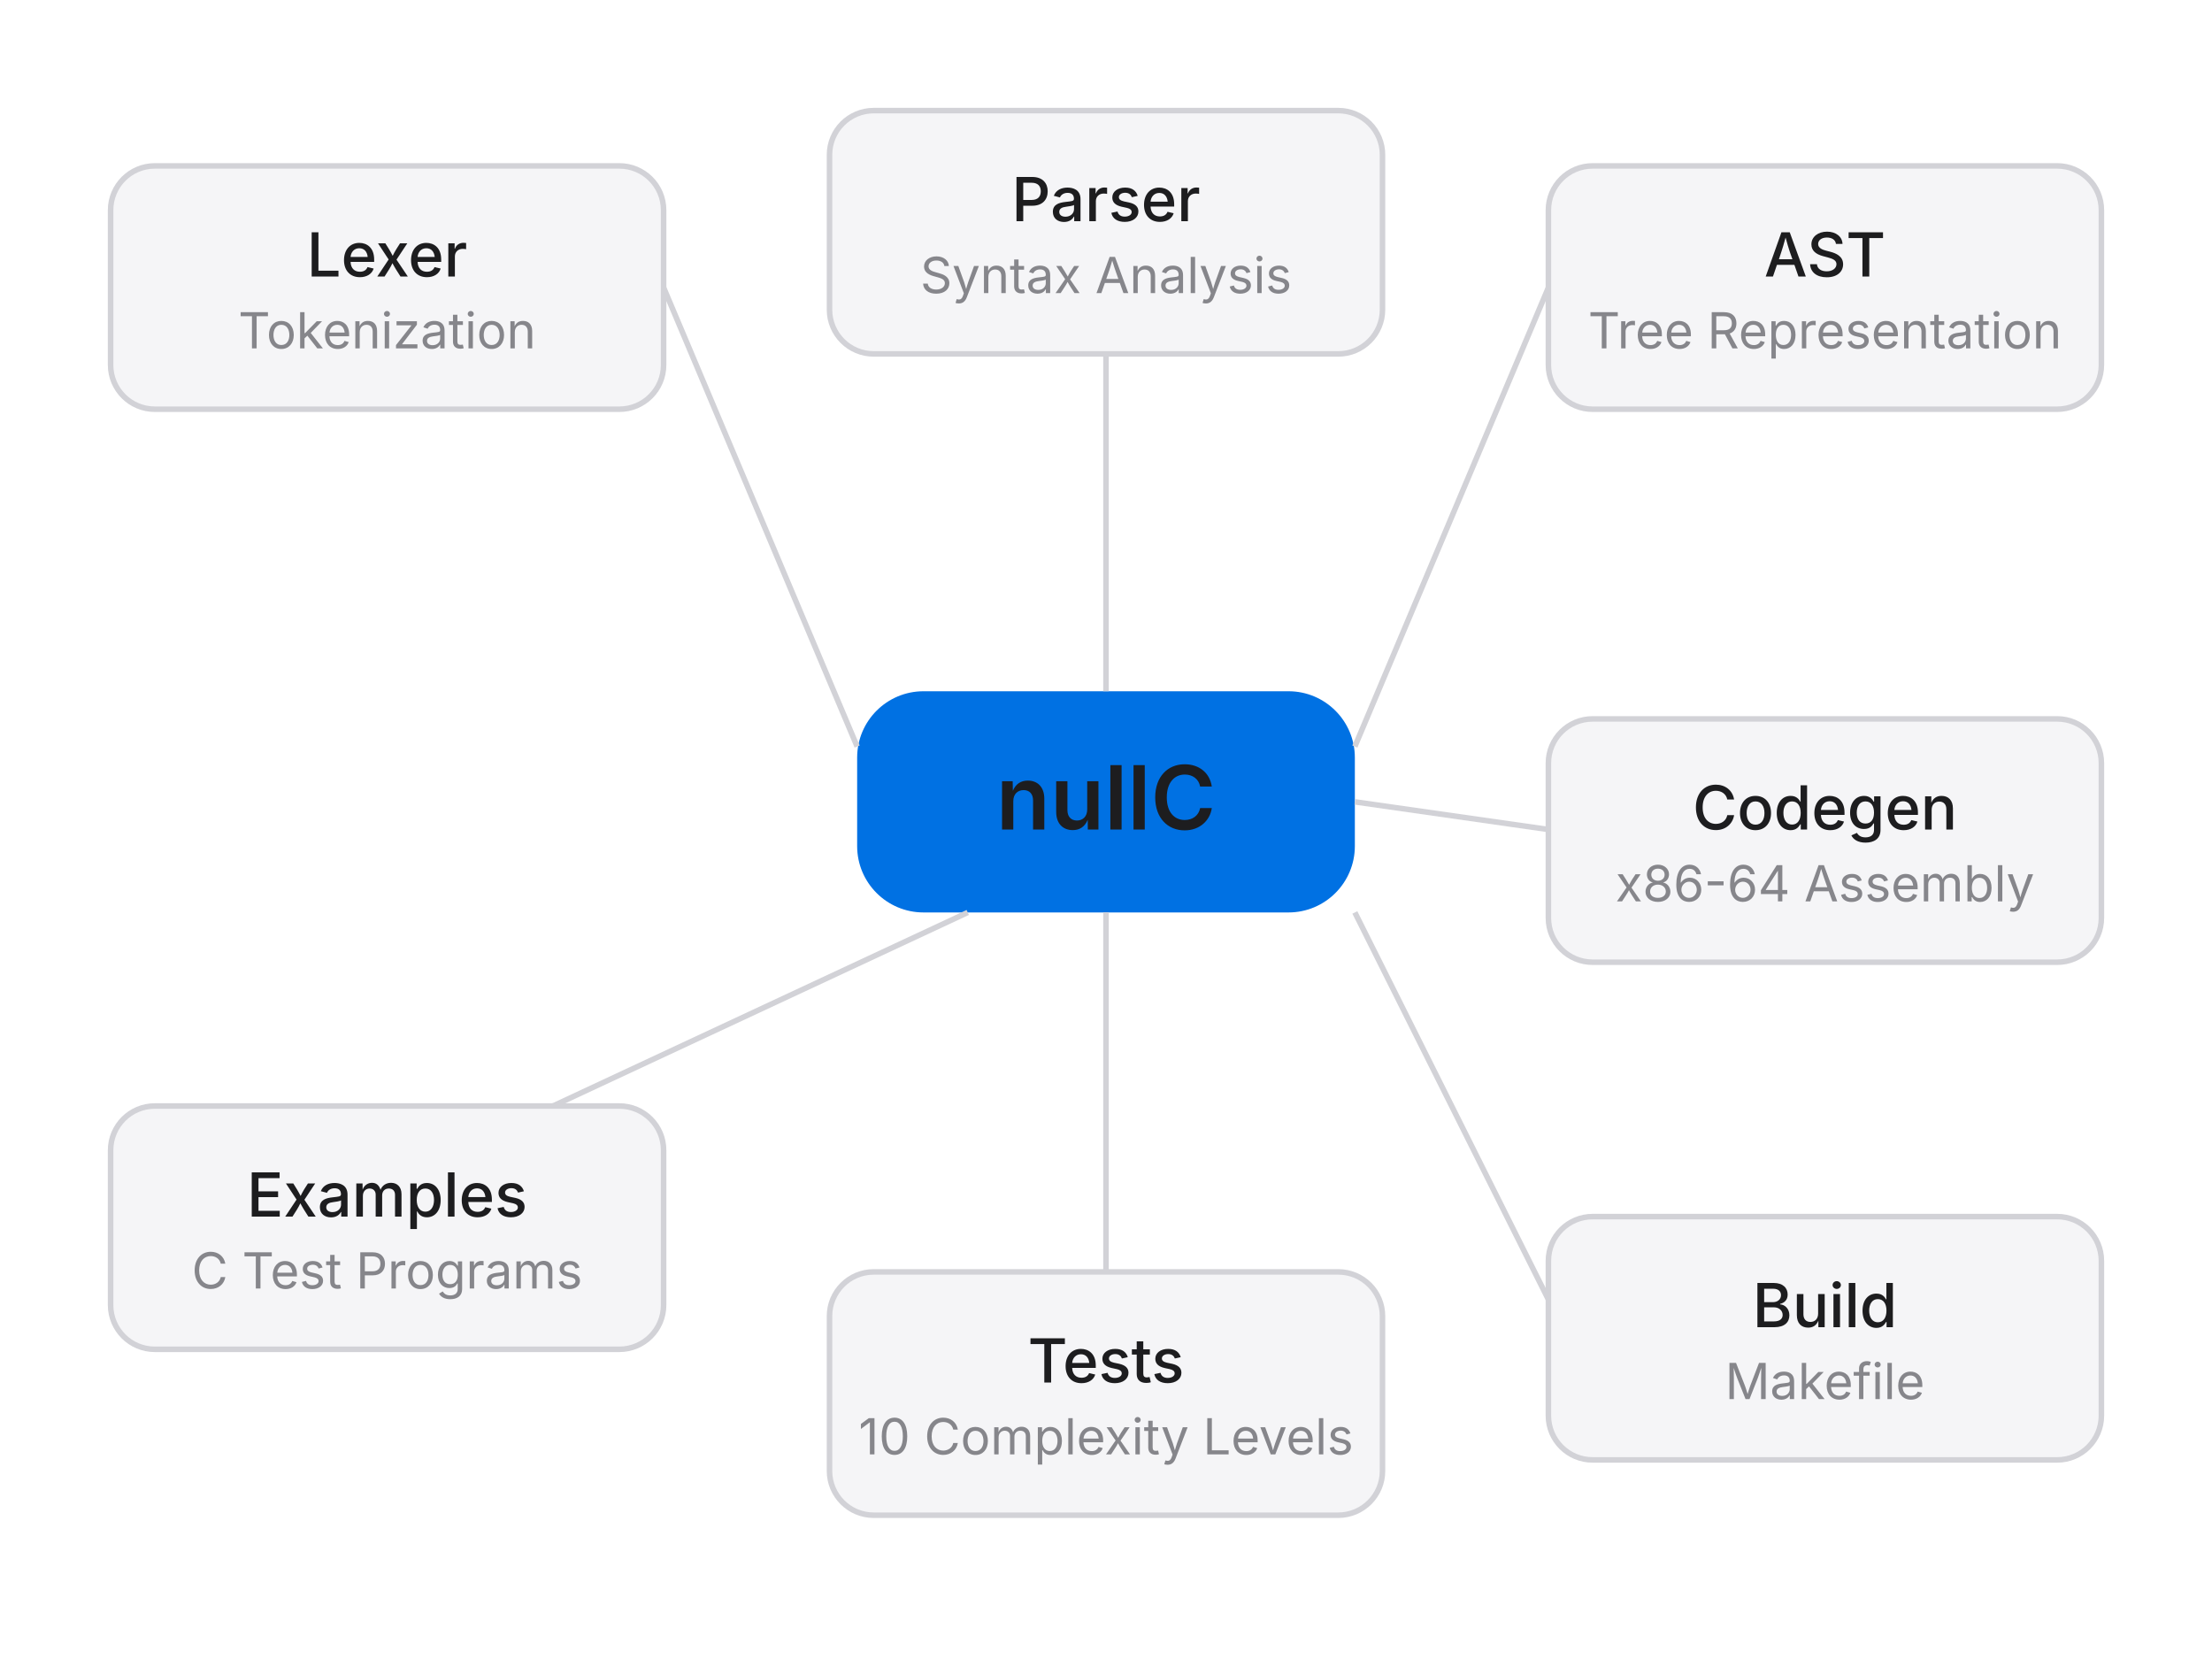
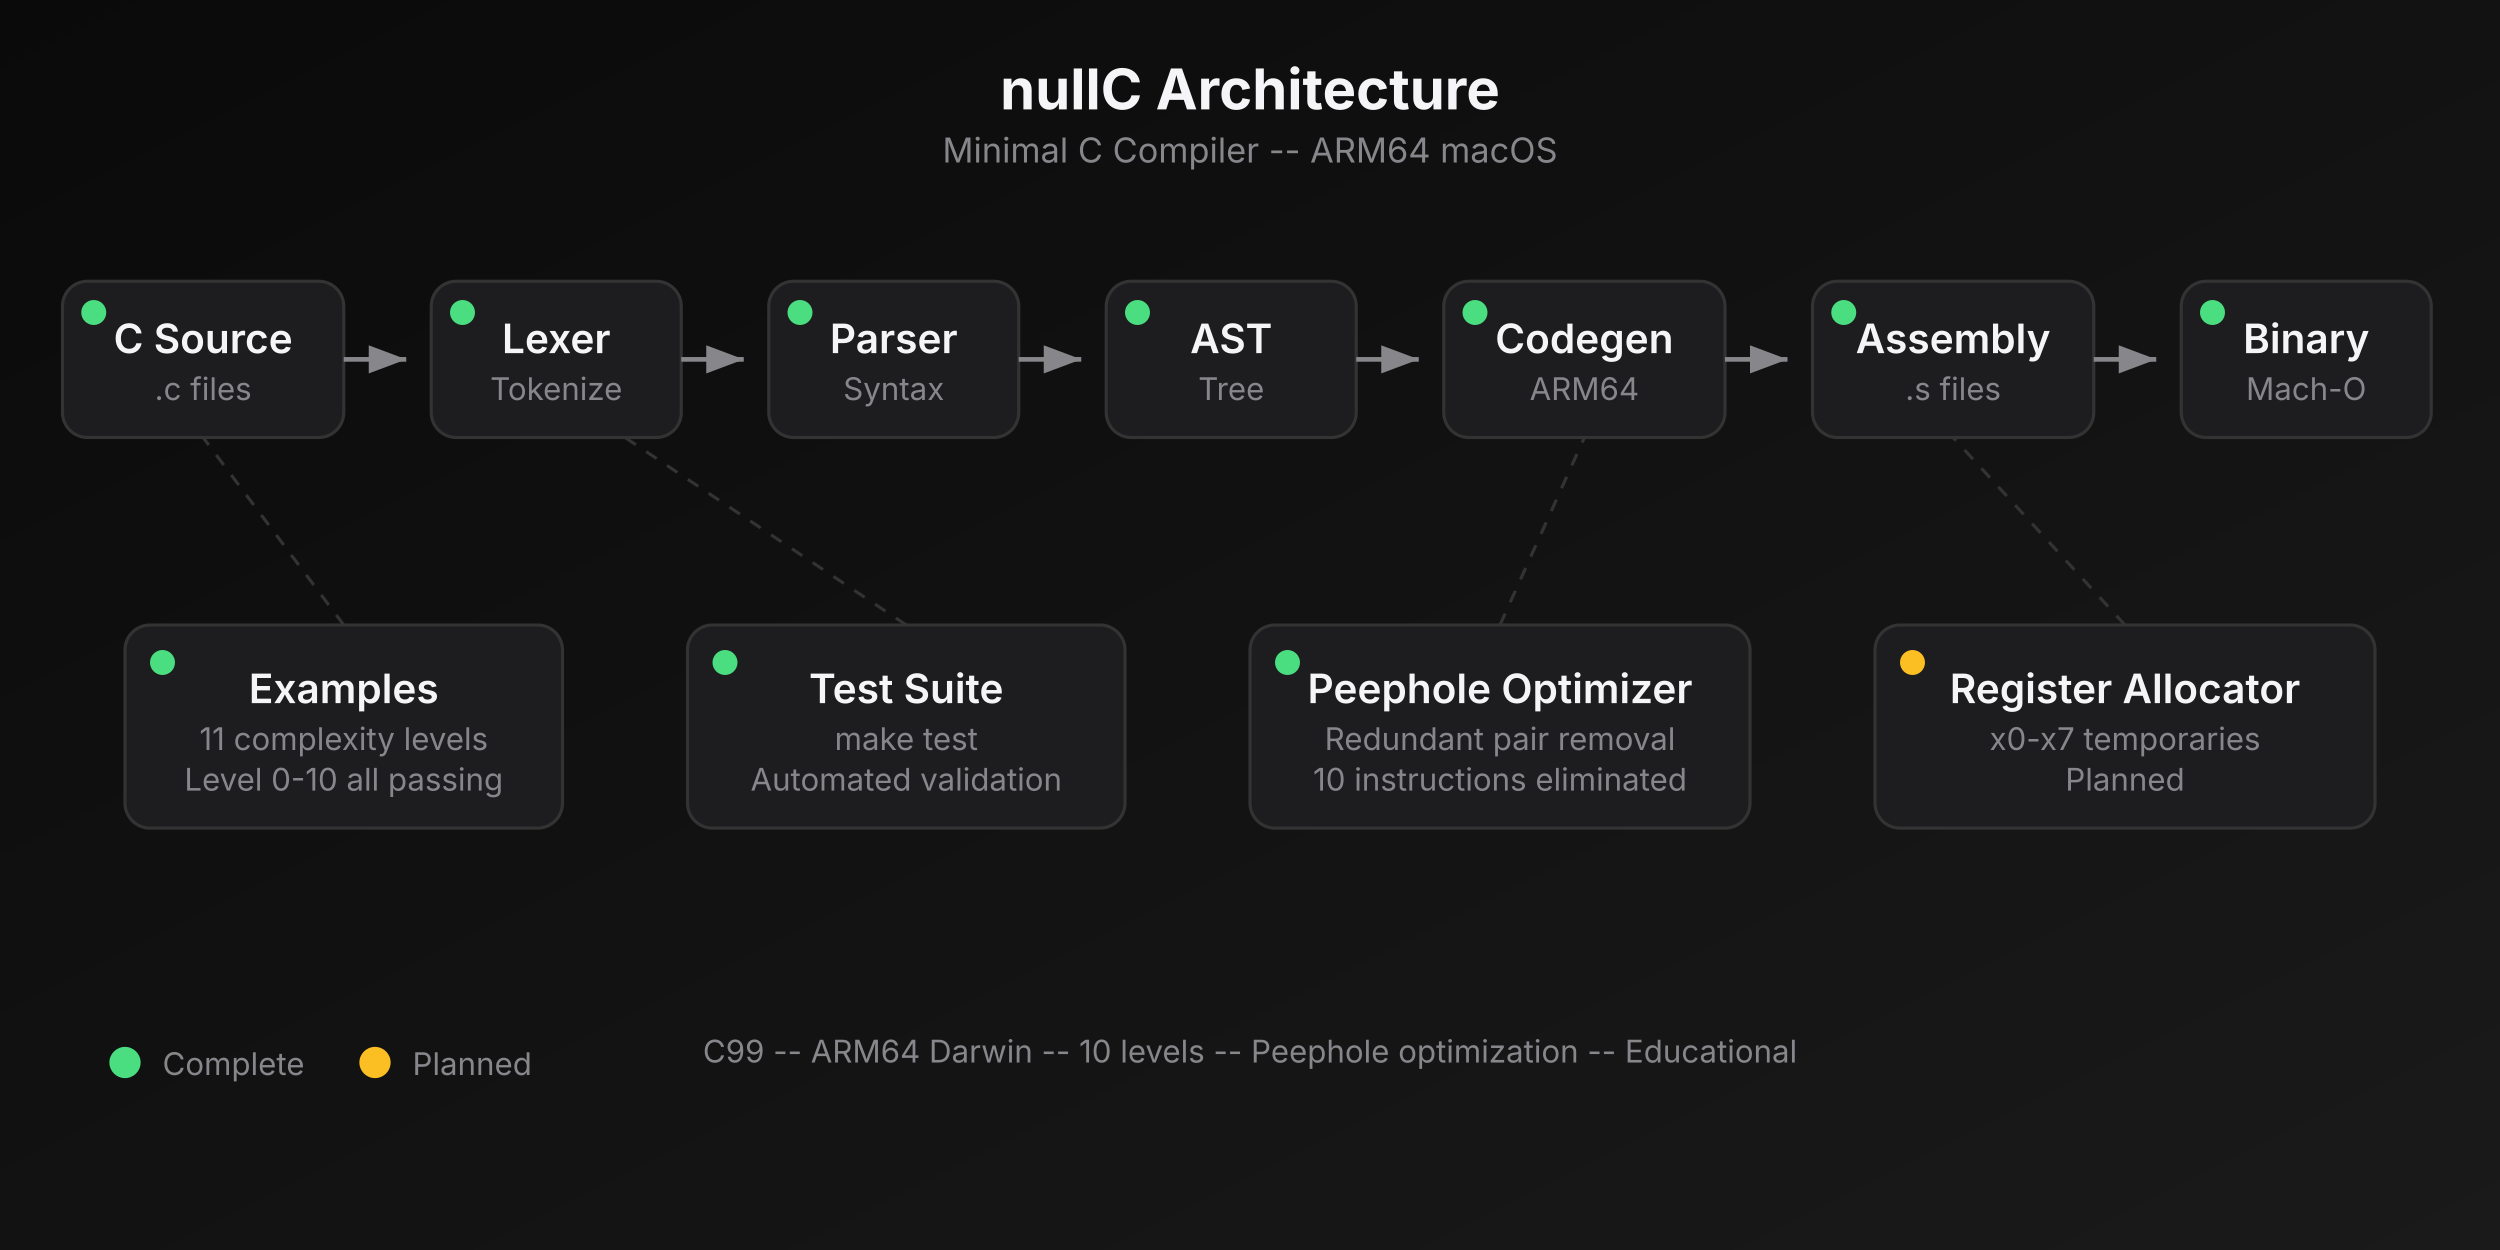
- <svg xmlns="http://www.w3.org/2000/svg" viewBox="0 0 400 300" width="400" height="300">
+ <svg xmlns="http://www.w3.org/2000/svg" viewBox="0 0 800 400" width="800" height="400">
+   <defs>
+     <linearGradient id="bg" x1="0%" y1="0%" x2="100%" y2="100%">
+       <stop offset="0%" style="stop-color:#0a0a0a" />
+       <stop offset="100%" style="stop-color:#1a1a1a" />
+     </linearGradient>
+     <marker id="arrow" markerWidth="8" markerHeight="6" refX="8" refY="3" orient="auto">
+       <path d="M0,0 L8,3 L0,6" fill="#86868b" />
+     </marker>
+   </defs>
  <style>
-     text { font-family: -apple-system, BlinkMacSystemFont, sans-serif; }
-     .title { font-size: 16px; font-weight: 600; fill: #1d1d1f; }
-     .label { font-size: 11px; font-weight: 500; fill: #1d1d1f; }
-     .sub { font-size: 9px; fill: #86868b; }
-     .node { fill: #f5f5f7; stroke: #d2d2d7; stroke-width: 1; rx: 8; }
-     .center { fill: #0071e3; rx: 12; }
-     .line { stroke: #d2d2d7; stroke-width: 1; fill: none; }
+     text { font-family: -apple-system, BlinkMacSystemFont, monospace; }
+     .title { font-size: 18px; font-weight: 700; fill: #f5f5f7; }
+     .subtitle { font-size: 11px; fill: #86868b; }
+     .label { font-size: 13px; font-weight: 600; fill: #f5f5f7; }
+     .sub { font-size: 10px; fill: #86868b; }
+     .node { fill: #1d1d1f; stroke: #333; stroke-width: 1; rx: 8; }
+     .flow { stroke: #86868b; stroke-width: 1.5; fill: none; marker-end: url(#arrow); }
+     .dot-green { fill: #4ade80; }
+     .dot-orange { fill: #fbbf24; }
  </style>
-   <rect width="400" height="300" fill="white" />
-   <rect class="center" x="155" y="125" width="90" height="40" />
-   <text x="200" y="150" text-anchor="middle" fill="white" class="title">nullC</text>
-   <rect class="node" x="20" y="30" width="100" height="44" />
-   <text x="70" y="50" text-anchor="middle" class="label">Lexer</text>
-   <text x="70" y="63" text-anchor="middle" class="sub">Tokenization</text>
-   <line class="line" x1="120" y1="52" x2="155" y2="135" />
-   <rect class="node" x="150" y="20" width="100" height="44" />
-   <text x="200" y="40" text-anchor="middle" class="label">Parser</text>
-   <text x="200" y="53" text-anchor="middle" class="sub">Syntax Analysis</text>
-   <line class="line" x1="200" y1="64" x2="200" y2="125" />
-   <rect class="node" x="280" y="30" width="100" height="44" />
-   <text x="330" y="50" text-anchor="middle" class="label">AST</text>
-   <text x="330" y="63" text-anchor="middle" class="sub">Tree Representation</text>
-   <line class="line" x1="280" y1="52" x2="245" y2="135" />
-   <rect class="node" x="280" y="130" width="100" height="44" />
-   <text x="330" y="150" text-anchor="middle" class="label">Codegen</text>
-   <text x="330" y="163" text-anchor="middle" class="sub">x86-64 Assembly</text>
-   <line class="line" x1="245" y1="145" x2="280" y2="150" />
-   <rect class="node" x="20" y="200" width="100" height="44" />
-   <text x="70" y="220" text-anchor="middle" class="label">Examples</text>
-   <text x="70" y="233" text-anchor="middle" class="sub">C Test Programs</text>
-   <line class="line" x1="100" y1="200" x2="175" y2="165" />
-   <rect class="node" x="150" y="230" width="100" height="44" />
-   <text x="200" y="250" text-anchor="middle" class="label">Tests</text>
-   <text x="200" y="263" text-anchor="middle" class="sub">10 Complexity Levels</text>
-   <line class="line" x1="200" y1="230" x2="200" y2="165" />
-   <rect class="node" x="280" y="220" width="100" height="44" />
-   <text x="330" y="240" text-anchor="middle" class="label">Build</text>
-   <text x="330" y="253" text-anchor="middle" class="sub">Makefile</text>
-   <line class="line" x1="280" y1="235" x2="245" y2="165" />
+   <rect width="800" height="400" fill="url(#bg)" />
+   <text x="400" y="35" text-anchor="middle" class="title">nullC Architecture</text>
+   <text x="400" y="52" text-anchor="middle" class="subtitle">Minimal C Compiler -- ARM64 macOS</text>
+   <rect class="node" x="20" y="90" width="90" height="50" />
+   <circle cx="30" cy="100" r="4" class="dot-green" />
+   <text x="65" y="113" text-anchor="middle" class="label">C Source</text>
+   <text x="65" y="128" text-anchor="middle" class="sub">.c files</text>
+   <line class="flow" x1="110" y1="115" x2="130" y2="115" />
+   <rect class="node" x="138" y="90" width="80" height="50" />
+   <circle cx="148" cy="100" r="4" class="dot-green" />
+   <text x="178" y="113" text-anchor="middle" class="label">Lexer</text>
+   <text x="178" y="128" text-anchor="middle" class="sub">Tokenize</text>
+   <line class="flow" x1="218" y1="115" x2="238" y2="115" />
+   <rect class="node" x="246" y="90" width="80" height="50" />
+   <circle cx="256" cy="100" r="4" class="dot-green" />
+   <text x="286" y="113" text-anchor="middle" class="label">Parser</text>
+   <text x="286" y="128" text-anchor="middle" class="sub">Syntax</text>
+   <line class="flow" x1="326" y1="115" x2="346" y2="115" />
+   <rect class="node" x="354" y="90" width="80" height="50" />
+   <circle cx="364" cy="100" r="4" class="dot-green" />
+   <text x="394" y="113" text-anchor="middle" class="label">AST</text>
+   <text x="394" y="128" text-anchor="middle" class="sub">Tree</text>
+   <line class="flow" x1="434" y1="115" x2="454" y2="115" />
+   <rect class="node" x="462" y="90" width="90" height="50" />
+   <circle cx="472" cy="100" r="4" class="dot-green" />
+   <text x="507" y="113" text-anchor="middle" class="label">Codegen</text>
+   <text x="507" y="128" text-anchor="middle" class="sub">ARM64</text>
+   <line class="flow" x1="552" y1="115" x2="572" y2="115" />
+   <rect class="node" x="580" y="90" width="90" height="50" />
+   <circle cx="590" cy="100" r="4" class="dot-green" />
+   <text x="625" y="113" text-anchor="middle" class="label">Assembly</text>
+   <text x="625" y="128" text-anchor="middle" class="sub">.s files</text>
+   <line class="flow" x1="670" y1="115" x2="690" y2="115" />
+   <rect class="node" x="698" y="90" width="80" height="50" />
+   <circle cx="708" cy="100" r="4" class="dot-green" />
+   <text x="738" y="113" text-anchor="middle" class="label">Binary</text>
+   <text x="738" y="128" text-anchor="middle" class="sub">Mach-O</text>
+   <rect class="node" x="40" y="200" width="140" height="65" />
+   <circle cx="52" cy="212" r="4" class="dot-green" />
+   <text x="110" y="225" text-anchor="middle" class="label">Examples</text>
+   <text x="110" y="240" text-anchor="middle" class="sub">11 complexity levels</text>
+   <text x="110" y="253" text-anchor="middle" class="sub">Level 0-10 all passing</text>
+   <line stroke="#333" stroke-width="1" stroke-dasharray="4" x1="110" y1="200" x2="65" y2="140" />
+   <rect class="node" x="220" y="200" width="140" height="65" />
+   <circle cx="232" cy="212" r="4" class="dot-green" />
+   <text x="290" y="225" text-anchor="middle" class="label">Test Suite</text>
+   <text x="290" y="240" text-anchor="middle" class="sub">make test</text>
+   <text x="290" y="253" text-anchor="middle" class="sub">Automated validation</text>
+   <line stroke="#333" stroke-width="1" stroke-dasharray="4" x1="290" y1="200" x2="200" y2="140" />
+   <rect class="node" x="400" y="200" width="160" height="65" />
+   <circle cx="412" cy="212" r="4" class="dot-green" />
+   <text x="480" y="225" text-anchor="middle" class="label">Peephole Optimizer</text>
+   <text x="480" y="240" text-anchor="middle" class="sub">Redundant pair removal</text>
+   <text x="480" y="253" text-anchor="middle" class="sub">10 instructions eliminated</text>
+   <line stroke="#333" stroke-width="1" stroke-dasharray="4" x1="480" y1="200" x2="507" y2="140" />
+   <rect class="node" x="600" y="200" width="160" height="65" />
+   <circle cx="612" cy="212" r="4" class="dot-orange" />
+   <text x="680" y="225" text-anchor="middle" class="label">Register Allocator</text>
+   <text x="680" y="240" text-anchor="middle" class="sub">x0-x7 temporaries</text>
+   <text x="680" y="253" text-anchor="middle" class="sub">Planned</text>
+   <line stroke="#333" stroke-width="1" stroke-dasharray="4" x1="680" y1="200" x2="625" y2="140" />
+   <circle cx="40" cy="340" r="5" class="dot-green" />
+   <text x="52" y="344" class="sub">Complete</text>
+   <circle cx="120" cy="340" r="5" class="dot-orange" />
+   <text x="132" y="344" class="sub">Planned</text>
+   <text x="400" y="340" text-anchor="middle" class="sub">C99 -- ARM64 Darwin -- 10 levels -- Peephole optimization -- Educational</text>
</svg>
